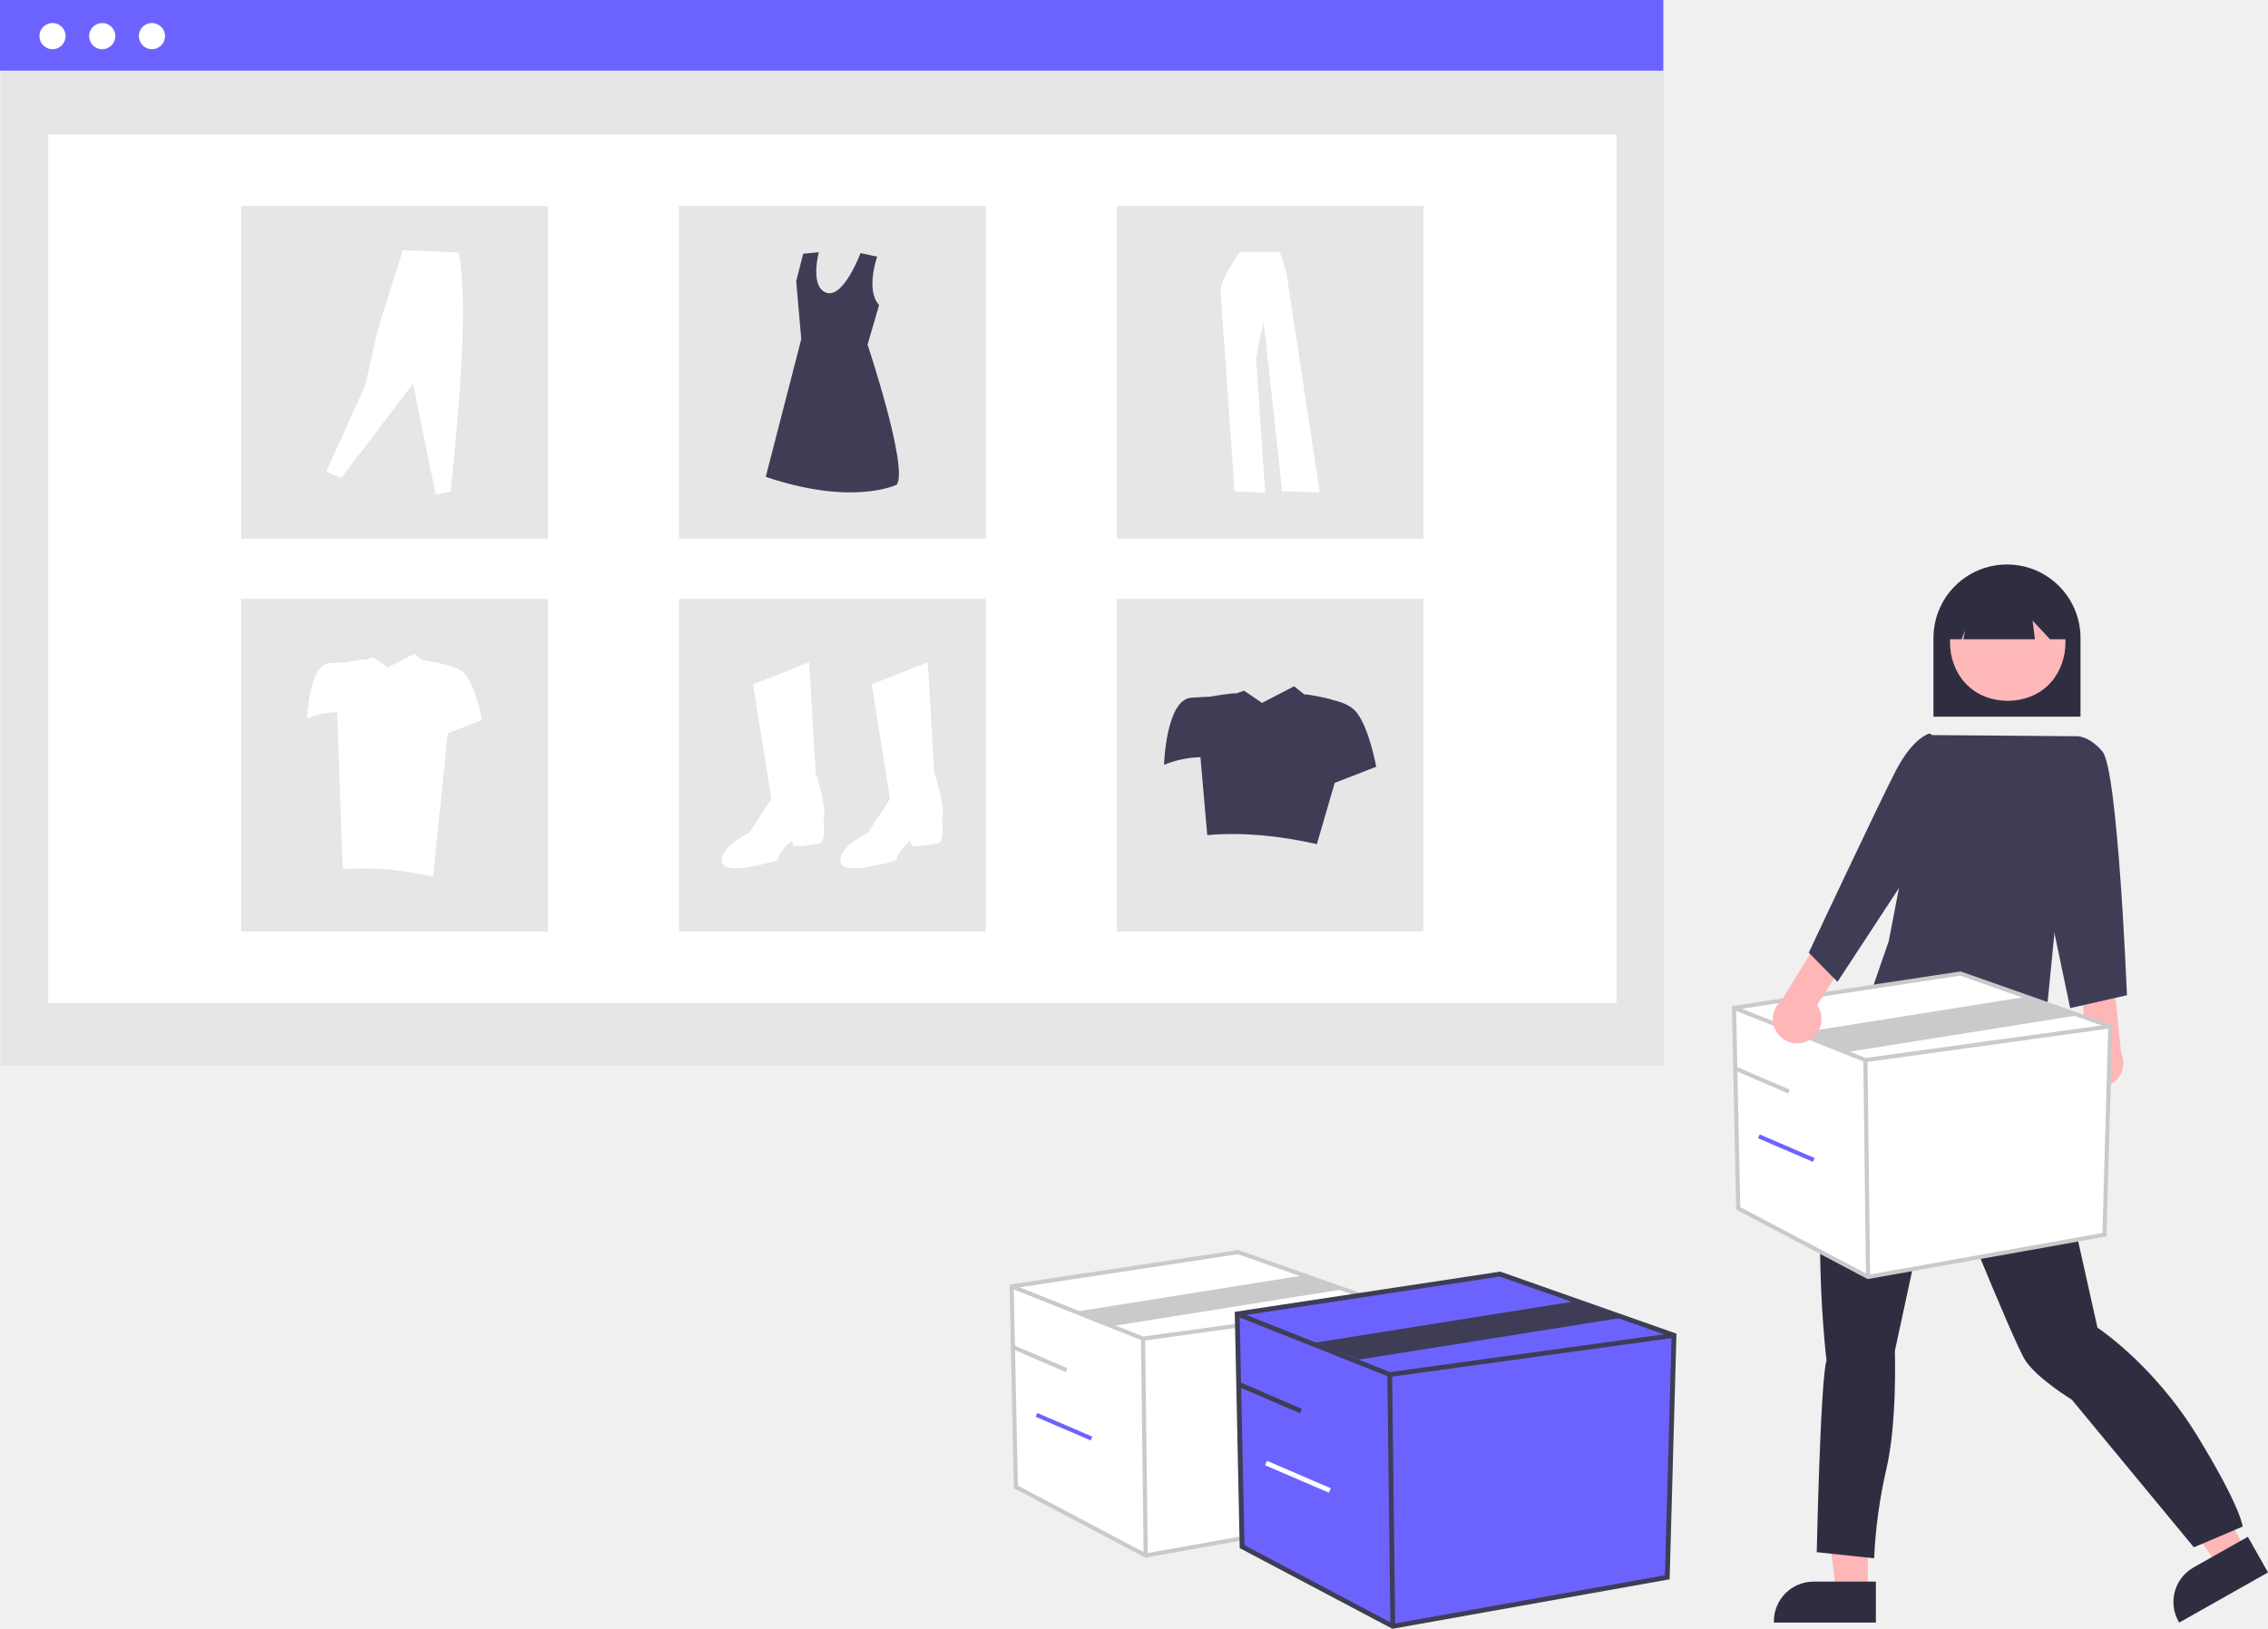
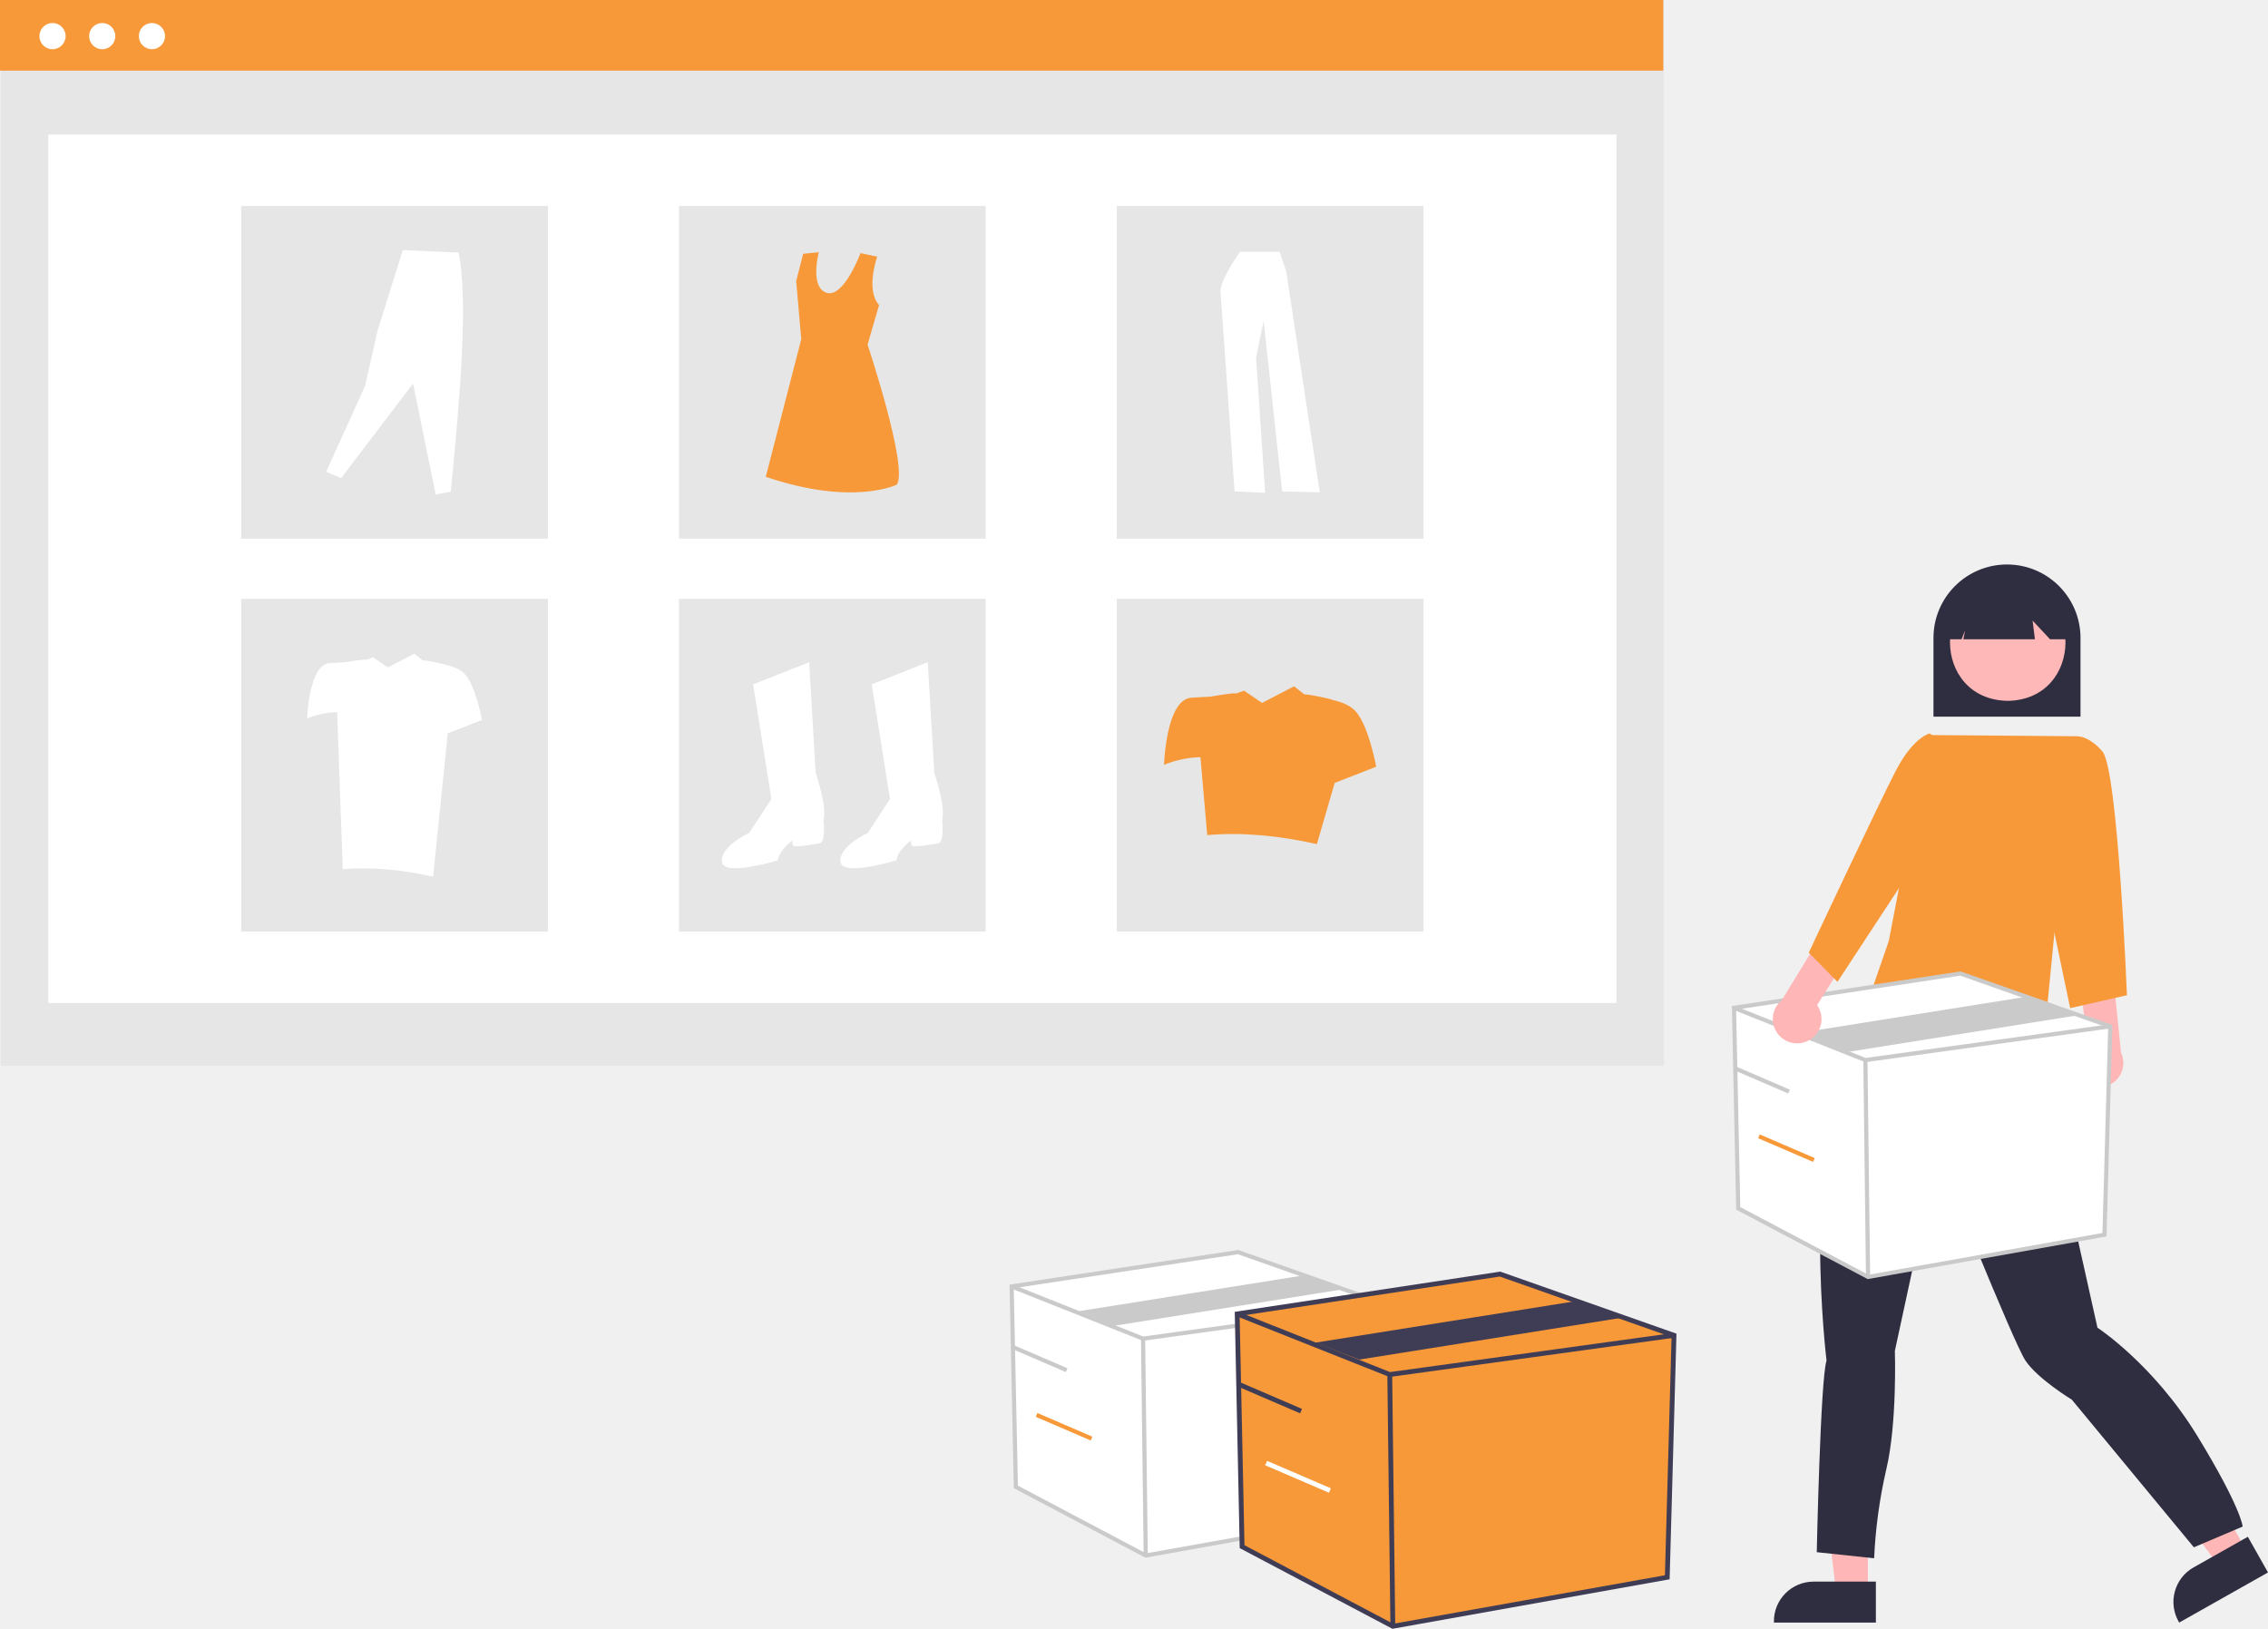
- <svg xmlns="http://www.w3.org/2000/svg" data-name="Layer 1" width="879.125" height="631.485" viewBox="0 0 879.125 631.485">
-   <rect id="b93b1ef9-49b5-4354-905b-d9dddde45a10" data-name="Rectangle 338" x="0.275" y="0.365" width="644.725" height="412.91" fill="#e6e6e6" />
-   <rect id="ef7485f9-8ecd-46d9-949e-abdd8aa9e360" data-name="Rectangle 339" x="18.711" y="52.154" width="607.853" height="336.693" fill="#fff" />
-   <rect id="b4c2a7ec-beab-40bc-b587-23a202562f78" data-name="Rectangle 340" width="644.725" height="27.39" fill="#6c63ff" />
-   <circle id="bd6d3ebf-cb6f-4fcb-b7cd-ad5a287d3324" data-name="Ellipse 513" cx="20.355" cy="14.004" r="5.077" fill="#fff" />
-   <circle id="efb1158e-7a7d-4adb-9063-fc7dc50c76d5" data-name="Ellipse 514" cx="39.624" cy="14.004" r="5.077" fill="#fff" />
-   <circle id="b51f9e19-f36b-4f29-afd5-008bb0fc20dd" data-name="Ellipse 515" cx="58.893" cy="14.004" r="5.077" fill="#fff" />
-   <rect id="b636d421-4358-445b-b124-1d058e78c733" data-name="Rectangle 341" x="93.5" y="79.848" width="118.887" height="128.982" fill="#e6e6e6" />
-   <rect id="ab9c902d-64a9-4a2b-a9ec-6dc7022c80f6" data-name="Rectangle 342" x="263.193" y="79.848" width="118.887" height="128.982" fill="#e6e6e6" />
-   <rect id="f4a232af-026e-479b-8040-5c62e5965d9e" data-name="Rectangle 343" x="432.885" y="79.848" width="118.887" height="128.982" fill="#e6e6e6" />
-   <rect id="ada16aa4-f84d-4851-87ee-a2852d96226a" data-name="Rectangle 344" x="93.5" y="232.176" width="118.887" height="128.982" fill="#e6e6e6" />
-   <rect id="ebfcbe07-3b81-4d69-a4f5-6a8318d20e8d" data-name="Rectangle 345" x="263.193" y="232.176" width="118.887" height="128.982" fill="#e6e6e6" />
-   <rect id="ead16b6d-d132-49a9-a42f-1f570e523a46" data-name="Rectangle 346" x="432.885" y="232.176" width="118.887" height="128.982" fill="#e6e6e6" />
-   <path id="ab8ff6e3-f37e-4992-8347-ee905fdba816-1419" data-name="Path 2643" d="M452.365,399.583l21.722-8.588,2.526,42.939s4.546,13.134,3.031,18.186c0,0,1.01,8.588-1.516,9.093s-9.6,1.516-10.1,1.01-.505-2.021-.505-2.021-5.052,3.536-5.557,7.577c0,0-21.217,6.567-21.722.505s10.608-11.114,10.608-11.114l8.588-13.134Z" transform="translate(-160.4375 -134.2577)" fill="#fff" />
-   <path id="e647835b-1773-4993-9de9-376235a5ef39-1420" data-name="Path 2644" d="M498.337,399.583l21.719-8.588,2.526,42.939s4.546,13.134,3.031,18.186c0,0,1.01,8.588-1.516,9.093s-9.6,1.516-10.1,1.01-.505-2.021-.505-2.021-5.052,3.536-5.557,7.577c0,0-21.217,6.567-21.722.505s10.608-11.114,10.608-11.114l8.588-13.134Z" transform="translate(-160.4375 -134.2577)" fill="#fff" />
-   <path id="ee50e840-b8e9-4cc0-9b2e-64e12816c6e5-1421" data-name="Path 2645" d="M500.459,233.768s-4.625,12.924.734,18.752l-4.468,15.353s15.874,47.622,11.339,54.274c0,0-16.932,8.466-50.8-3.024l13.757-53.367-1.965-22.526,2.721-10.583,6.047-.6s-3.628,13.606,3.024,15.723,13.141-15.383,13.141-15.383Z" transform="translate(-160.4375 -134.2577)" fill="#3f3d56" />
-   <path id="b668efb4-5504-4326-941b-9be143c4d030-1422" data-name="Path 2646" d="M286.858,317.195l5.837,2.388,27.858-36.613,8.755,42.98,5.837-1.061c3.744-37.055,6.8-74.85,3.051-92.726l-21.623-.929-9.816,31.311-4.776,21.225Z" transform="translate(-160.4375 -134.2577)" fill="#fff" />
-   <path id="b699d661-049e-451c-8a7e-64343ac1c335-1423" data-name="Path 2647" d="M641.115,231.87s-7.966,11.074-7.577,15.543,5.44,77.327,5.44,77.327l11.852.583-3.5-52.458,2.914-14.183,7.189,66.058,14.572.389-13.017-85.681-2.526-7.577Z" transform="translate(-160.4375 -134.2577)" fill="#fff" />
-   <path id="a4f25674-ecb7-42aa-ae9a-d508200b11eb-1424" data-name="Path 2648" d="M686.138,410.276c-2.115-2.538-5.751-3.91-9.242-4.652.1-.317-10.618-2.532-10.8-2.076l-4.041-3.219-12.417,6.447-6.977-4.75-3.241,1.15c.132-.572-10.061,1.194-10.061,1.194-1.947.07-4.434.192-7.218.406-9.749.75-10.5,26-10.5,26a39.85,39.85,0,0,1,14.113-2.955l2.635,30.2c13.553-1.162,27.767.19,42.5,3.5l6.909-23.74,16.089-6.257S691.138,416.275,686.138,410.276Z" transform="translate(-160.4375 -134.2577)" fill="#3f3d56" />
-   <path id="b6d7fb25-d94e-4ba0-9382-3f72a4c565e4-1425" data-name="Path 2649" d="M340.878,395.895c-1.743-2.091-4.738-3.222-7.615-3.833.086-.262-8.749-2.086-8.9-1.71l-3.33-2.652-10.229,5.312-5.749-3.913-2.67.948c.109-.471-8.29.983-8.29.983-1.6.058-3.654.158-5.947.335-8.033.618-8.651,21.421-8.651,21.421a32.837,32.837,0,0,1,11.629-2.435l2.171,60.914c11.167-.958,22.879.157,35.015,2.884l5.692-55.59,13.257-5.155S344.997,400.84,340.878,395.895Z" transform="translate(-160.4375 -134.2577)" fill="#fff" />
-   <path id="abb48a01-b3b6-4bc9-9e6f-5cc93133d8eb-1426" data-name="Path 2682" d="M909.888,412.109h57v-30.5a28.5,28.5,0,1,0-57,0Z" transform="translate(-160.4375 -134.2577)" fill="#2f2e41" />
-   <path id="f1b40e10-dbea-4491-93e9-bf21ee1afe95-1427" data-name="Path 2683" d="M884.442,751.453h-12.259l-5.833-47.292h18.094Z" transform="translate(-160.4375 -134.2577)" fill="#ffb6b6" />
-   <path id="f19e2682-d3fb-40a9-8809-be7b68a78ac9-1428" data-name="Path 2684" d="M887.57,747.45h-24.145a15.387,15.387,0,0,0-15.386,15.385v.5h39.531Z" transform="translate(-160.4375 -134.2577)" fill="#2f2e41" />
-   <path id="b3618d44-3857-42e4-aed2-10e127155f21-1429" data-name="Path 2685" d="M1030.997,735.092l-10.676,6.027-28.328-38.311,15.757-8.895Z" transform="translate(-160.4375 -134.2577)" fill="#ffb6b6" />
-   <path id="a172411a-a77d-4e4f-ac70-c8342021cfb1-1430" data-name="Path 2686" d="M1031.752,730.069l-21.025,11.866h0a15.387,15.387,0,0,0-5.834,20.963l.246.435,34.424-19.433Z" transform="translate(-160.4375 -134.2577)" fill="#2f2e41" />
-   <path id="bd1532c7-07e2-44c0-82ff-fc8e0d37942d-1431" data-name="Path 2687" d="M952.642,538.782l.946,4.73s2.838,2.838,1.419,4.257-.946,8.042-.946,8.042c.794,12.076,16.573,79.936,19.395,93.189,0,0,21.76,14.191,38.789,42.1s17.5,35.005,17.5,35.005l-18.918,8.043-47.3-57.238s-13.245-8.042-17.976-15.137-34.064-80.418-34.064-80.418l-16.56,76.633s.946,27.909-3.311,45.885a192.522,192.522,0,0,0-4.73,34.532l-22.233-2.365s1.419-67.172,3.784-74.268c0,0-9.934-81.836,9.934-114.476l16.012-42.687,15.682-6.036Z" transform="translate(-160.4375 -134.2577)" fill="#2f2e41" />
-   <path id="e2a54528-859f-4f0e-9aca-6130773a8d3b-1432" data-name="Path 2688" d="M938.682,360.565c-29.847.51-29.842,44.907,0,45.412C968.527,405.467,968.523,361.07,938.682,360.565Z" transform="translate(-160.4375 -134.2577)" fill="#ffb8b8" />
-   <path id="aeace49c-5333-476f-965d-52da8fac2318-1433" data-name="Path 2689" d="M915.711,382.093h5.073l1.381-3.454-.691,3.454h27.745l-.9-7.227,6.744,7.227h6.727v-3.916a23.038,23.038,0,1,0-46.076-.033v.033Z" transform="translate(-160.4375 -134.2577)" fill="#2f2e41" />
-   <path id="aa5a3aa9-e50b-4b43-b42d-0c1415925835-1434" data-name="Path 2690" d="M907.904,419.235l56.4.457-11.916,120.917s-65.959-3.481-66-23.614l6.179-17.891Z" transform="translate(-160.4375 -134.2577)" fill="#3f3d56" />
-   <path id="aca4d347-909c-4b66-b72e-6bb1477aee43-1435" data-name="Path 2693" d="M966.727,552.298a9.377,9.377,0,0,1,2.7-14.122l-2.451-21.287,12.573-4.645,3.039,30.111a9.428,9.428,0,0,1-15.861,9.943Z" transform="translate(-160.4375 -134.2577)" fill="#ffb6b6" />
-   <path id="eab38d24-ad2d-4cbe-aaaa-db975580c866-1436" data-name="Path 2694" d="M956.888,430.109l7.421-10.373s5.079-1.127,11.079,5.873,9.5,94.5,9.5,94.5l-22,5-13-62Z" transform="translate(-160.4375 -134.2577)" fill="#3f3d56" />
-   <polygon points="672.135 390.739 673.771 468.476 724.096 495.071 815.744 478.705 817.995 397.899 759.896 377.441 672.135 390.739" fill="#fff" />
-   <path d="M884.402,630.168,833.415,603.223l-1.661-78.916,88.658-13.433.189.066L979.252,531.593l-2.285,82.046ZM835.002,602.244l49.662,26.245,90.732-16.202,2.216-79.566L920.256,512.523,833.39,525.685Z" transform="translate(-160.4375 -134.2577)" fill="#cacaca" />
-   <polygon points="722.973 411.816 722.776 411.738 671.838 391.485 672.431 389.992 723.173 410.166 817.885 397.103 818.105 398.695 722.973 411.816" fill="#cacaca" />
-   <rect x="883.218" y="545.246" width="1.607" height="84.086" transform="translate(-167.5157 -123.4613) rotate(-0.69695)" fill="#cacaca" />
-   <polygon points="716.536 407.792 698.174 400.348 786.569 386.263 804.931 393.706 716.536 407.792" fill="#cacaca" />
-   <rect x="842.417" y="541.277" width="1.607" height="23.186" transform="translate(-158.4769 974.4608) rotate(-66.70554)" fill="#cacaca" />
-   <rect x="852.06" y="567.797" width="1.607" height="23.186" transform="translate(-177.0052 999.3509) rotate(-66.70554)" fill="#6c63ff" />
-   <polygon points="392.135 498.739 393.771 576.476 444.096 603.071 535.744 586.705 537.995 505.899 479.896 485.441 392.135 498.739" fill="#fff" />
-   <path d="M604.402,738.168,553.415,711.223l-1.661-78.916,88.658-13.433.189.066L699.252,639.593l-2.285,82.046ZM555.002,710.244l49.662,26.245,90.732-16.202,2.216-79.566L640.256,620.523,553.39,633.685Z" transform="translate(-160.4375 -134.2577)" fill="#cacaca" />
-   <polygon points="442.973 519.816 442.776 519.738 391.838 499.485 392.431 497.992 443.173 518.166 537.885 505.103 538.105 506.695 442.973 519.816" fill="#cacaca" />
-   <rect x="603.218" y="653.246" width="1.607" height="84.086" transform="translate(-168.8501 -126.8591) rotate(-0.69695)" fill="#cacaca" />
-   <polygon points="432.088 513.962 418.174 508.348 506.569 494.263 520.482 499.877 432.088 513.962" fill="#cacaca" />
-   <rect x="562.417" y="649.277" width="1.607" height="23.186" transform="translate(-426.9454 782.5758) rotate(-66.70554)" fill="#cacaca" />
-   <rect x="572.06" y="675.797" width="1.607" height="23.186" transform="translate(-445.4736 807.4659) rotate(-66.70554)" fill="#6c63ff" />
-   <polygon points="479.563 509.397 481.463 599.638 539.882 630.51 646.271 611.512 648.883 517.709 581.44 493.961 479.563 509.397" fill="#6c63ff" />
-   <path d="M700.167,765.742l-59.188-31.278-1.929-91.608,102.918-15.594.219.077L810.272,651.312l-2.652,95.242ZM642.821,733.327l57.65,30.466,105.326-18.808,2.572-92.364-66.582-23.445-100.837,15.278Z" transform="translate(-160.4375 -134.2577)" fill="#3f3d56" />
-   <polygon points="538.578 533.865 538.35 533.774 479.218 510.264 479.907 508.53 538.81 531.949 648.755 516.785 649.01 518.633 538.578 533.865" fill="#3f3d56" />
-   <rect x="698.792" y="667.161" width="1.866" height="97.61" transform="translate(-169.0945 -125.6935) rotate(-0.69695)" fill="#3f3d56" />
-   <polygon points="526.888 527.112 509.79 520.553 612.402 504.202 629.501 510.761 526.888 527.112" fill="#3f3d56" />
-   <rect x="651.428" y="662.554" width="1.866" height="26.916" transform="translate(-386.9633 873.6041) rotate(-66.70554)" fill="#3f3d56" />
-   <rect x="662.623" y="693.339" width="1.866" height="26.916" transform="translate(-408.4716 902.4975) rotate(-66.70554)" fill="#fff" />
-   <path id="af1e2e82-f248-43bd-a869-489ddf745161-1437" data-name="Path 2691" d="M861.105,537.851a9.377,9.377,0,0,0,3.673-13.9l11.422-18.13-9.324-9.628-15.771,25.829a9.428,9.428,0,0,0,10,15.83Z" transform="translate(-160.4375 -134.2577)" fill="#ffb6b6" />
-   <path id="ed6195a6-5e50-4e12-8380-54bfefa6b2ae-1438" data-name="Path 2692" d="M916.571,424.001l-8.183-5.392s-6.315,1.416-13.031,14.334-33.8,70.672-33.8,70.672l11.133,11.3,29.7-45.309Z" transform="translate(-160.4375 -134.2577)" fill="#3f3d56" />
+ <svg xmlns="http://www.w3.org/2000/svg" version="1.1" id="Layer_1" x="0px" y="0px" viewBox="0 0 879.125 631.485" style="enable-background:new 0 0 879.125 631.485;" xml:space="preserve">
+   <rect id="b93b1ef9-49b5-4354-905b-d9dddde45a10" x="0.275" y="0.365" style="fill:#E6E6E6;" width="644.725" height="412.91" />
+   <rect id="ef7485f9-8ecd-46d9-949e-abdd8aa9e360" x="18.711" y="52.154" style="fill:#FFFFFF;" width="607.853" height="336.693" />
+   <rect id="b4c2a7ec-beab-40bc-b587-23a202562f78" style="fill:#F89939;" width="644.725" height="27.39" />
+   <circle id="bd6d3ebf-cb6f-4fcb-b7cd-ad5a287d3324" style="fill:#FFFFFF;" cx="20.355" cy="14.004" r="5.077" />
+   <circle id="efb1158e-7a7d-4adb-9063-fc7dc50c76d5" style="fill:#FFFFFF;" cx="39.624" cy="14.004" r="5.077" />
+   <circle id="b51f9e19-f36b-4f29-afd5-008bb0fc20dd" style="fill:#FFFFFF;" cx="58.893" cy="14.004" r="5.077" />
+   <rect id="b636d421-4358-445b-b124-1d058e78c733" x="93.5" y="79.848" style="fill:#E6E6E6;" width="118.887" height="128.982" />
+   <rect id="ab9c902d-64a9-4a2b-a9ec-6dc7022c80f6" x="263.193" y="79.848" style="fill:#E6E6E6;" width="118.887" height="128.982" />
+   <rect id="f4a232af-026e-479b-8040-5c62e5965d9e" x="432.885" y="79.848" style="fill:#E6E6E6;" width="118.887" height="128.982" />
+   <rect id="ada16aa4-f84d-4851-87ee-a2852d96226a" x="93.5" y="232.176" style="fill:#E6E6E6;" width="118.887" height="128.982" />
+   <rect id="ebfcbe07-3b81-4d69-a4f5-6a8318d20e8d" x="263.193" y="232.176" style="fill:#E6E6E6;" width="118.887" height="128.982" />
+   <rect id="ead16b6d-d132-49a9-a42f-1f570e523a46" x="432.885" y="232.176" style="fill:#E6E6E6;" width="118.887" height="128.982" />
+   <path id="ab8ff6e3-f37e-4992-8347-ee905fdba816-1419" style="fill:#FFFFFF;" d="M291.928,265.325l21.722-8.588l2.526,42.939  c0,0,4.546,13.134,3.031,18.186c0,0,1.01,8.588-1.516,9.093c-2.526,0.505-9.6,1.516-10.1,1.01s-0.505-2.021-0.505-2.021  s-5.052,3.536-5.557,7.577c0,0-21.217,6.567-21.722,0.505c-0.505-6.062,10.608-11.114,10.608-11.114l8.588-13.134L291.928,265.325z" />
+   <path id="e647835b-1773-4993-9de9-376235a5ef39-1420" style="fill:#FFFFFF;" d="M337.9,265.325l21.719-8.588l2.526,42.939  c0,0,4.546,13.134,3.031,18.186c0,0,1.01,8.588-1.516,9.093c-2.526,0.505-9.6,1.516-10.1,1.01s-0.505-2.021-0.505-2.021  s-5.052,3.536-5.557,7.577c0,0-21.217,6.567-21.722,0.505c-0.505-6.062,10.608-11.114,10.608-11.114l8.588-13.134L337.9,265.325z" />
+   <path id="ee50e840-b8e9-4cc0-9b2e-64e12816c6e5-1421" style="fill:#F89939;" d="M340.022,99.51c0,0-4.625,12.924,0.734,18.752  l-4.468,15.353c0,0,15.874,47.622,11.339,54.274c0,0-16.932,8.466-50.8-3.024l13.757-53.367l-1.965-22.526l2.721-10.583l6.047-0.6  c0,0-3.628,13.606,3.024,15.723s13.141-15.383,13.141-15.383L340.022,99.51z" />
+   <path id="b668efb4-5504-4326-941b-9be143c4d030-1422" style="fill:#FFFFFF;" d="M126.421,182.937l5.837,2.388l27.858-36.613  l8.755,42.98l5.837-1.061c3.744-37.055,6.8-74.85,3.051-92.726l-21.623-0.929l-9.816,31.311l-4.776,21.225L126.421,182.937z" />
+   <path id="b699d661-049e-451c-8a7e-64343ac1c335-1423" style="fill:#FFFFFF;" d="M480.678,97.612c0,0-7.966,11.074-7.577,15.543  s5.44,77.327,5.44,77.327l11.852,0.583l-3.5-52.458l2.914-14.183l7.189,66.058l14.572,0.389l-13.017-85.681l-2.526-7.577  L480.678,97.612z" />
+   <path id="a4f25674-ecb7-42aa-ae9a-d508200b11eb-1424" style="fill:#F89939;" d="M525.7,276.018c-2.115-2.538-5.751-3.91-9.242-4.652  c0.1-0.317-10.618-2.532-10.8-2.076l-4.041-3.219l-12.417,6.447l-6.977-4.75l-3.241,1.15c0.132-0.572-10.061,1.194-10.061,1.194  c-1.947,0.07-4.434,0.192-7.218,0.406c-9.749,0.75-10.5,26-10.5,26c4.486-1.835,9.268-2.836,14.113-2.955l2.635,30.2  c13.553-1.162,27.767,0.19,42.5,3.5l6.909-23.74l16.089-6.257C533.449,297.266,530.7,282.017,525.7,276.018z" />
+   <path id="b6d7fb25-d94e-4ba0-9382-3f72a4c565e4-1425" style="fill:#FFFFFF;" d="M180.441,261.637  c-1.743-2.091-4.738-3.222-7.615-3.833c0.086-0.262-8.749-2.086-8.9-1.71l-3.33-2.652l-10.229,5.312l-5.749-3.913l-2.67,0.948  c0.109-0.471-8.29,0.983-8.29,0.983c-1.6,0.058-3.654,0.158-5.947,0.335c-8.033,0.618-8.651,21.421-8.651,21.421  c3.696-1.512,7.637-2.337,11.629-2.435l2.171,60.914c11.167-0.958,22.879,0.157,35.015,2.884l5.692-55.59l13.257-5.155  C186.824,279.146,184.56,266.582,180.441,261.637z" />
+   <path id="abb48a01-b3b6-4bc9-9e6f-5cc93133d8eb-1426" style="fill:#2F2E41;" d="M749.45,277.851h57v-30.5  c0-15.74-12.76-28.5-28.5-28.5s-28.5,12.76-28.5,28.5V277.851z" />
+   <path id="f1b40e10-dbea-4491-93e9-bf21ee1afe95-1427" style="fill:#FFB6B6;" d="M724.005,617.195h-12.259l-5.833-47.292h18.094  L724.005,617.195z" />
+   <path id="f19e2682-d3fb-40a9-8809-be7b68a78ac9-1428" style="fill:#2F2E41;" d="M727.132,613.192h-24.145  c-8.497,0.001-15.385,6.888-15.386,15.385v0.5h39.531V613.192z" />
+   <path id="b3618d44-3857-42e4-aed2-10e127155f21-1429" style="fill:#FFB6B6;" d="M870.559,600.834l-10.676,6.027l-28.328-38.311  l15.757-8.895L870.559,600.834z" />
+   <path id="a172411a-a77d-4e4f-ac70-c8342021cfb1-1430" style="fill:#2F2E41;" d="M871.314,595.811l-21.025,11.866l0,0  c-7.4,4.178-10.011,13.563-5.834,20.963l0.246,0.435l34.424-19.433L871.314,595.811z" />
+   <path id="bd1532c7-07e2-44c0-82ff-fc8e0d37942d-1431" style="fill:#2F2E41;" d="M792.205,404.524l0.946,4.73  c0,0,2.838,2.838,1.419,4.257s-0.946,8.042-0.946,8.042c0.794,12.076,16.573,79.936,19.395,93.189c0,0,21.76,14.191,38.789,42.1  s17.5,35.005,17.5,35.005l-18.918,8.043l-47.3-57.238c0,0-13.245-8.042-17.976-15.137s-34.064-80.418-34.064-80.418l-16.56,76.633  c0,0,0.946,27.909-3.311,45.885c-2.617,11.344-4.201,22.902-4.73,34.532l-22.233-2.365c0,0,1.419-67.172,3.784-74.268  c0,0-9.934-81.836,9.934-114.476l16.012-42.687l15.682-6.036L792.205,404.524z" />
+   <path id="e2a54528-859f-4f0e-9aca-6130773a8d3b-1432" style="fill:#FFB8B8;" d="M778.244,226.307  c-29.847,0.51-29.842,44.907,0,45.412C808.089,271.209,808.085,226.812,778.244,226.307z" />
+   <path id="aeace49c-5333-476f-965d-52da8fac2318-1433" style="fill:#2F2E41;" d="M755.273,247.835h5.073l1.381-3.454l-0.691,3.454  h27.745l-0.9-7.227l6.744,7.227h6.727v-3.916c0.009-12.724-10.298-23.045-23.022-23.054c-12.724-0.009-23.045,10.298-23.054,23.022  l0,0v0.033L755.273,247.835z" />
+   <path id="aa5a3aa9-e50b-4b43-b42d-0c1415925835-1434" style="fill:#F89939;" d="M747.466,284.977l56.4,0.457L791.95,406.351  c0,0-65.959-3.481-66-23.614l6.179-17.891L747.466,284.977z" />
+   <path id="aca4d347-909c-4b66-b72e-6bb1477aee43-1435" style="fill:#FFB6B6;" d="M806.29,418.04  c-3.275-4.012-2.678-9.919,1.333-13.194c0.427-0.349,0.885-0.66,1.367-0.928l-2.451-21.287l12.573-4.645l3.039,30.111  c2.217,4.712,0.194,10.328-4.518,12.545C813.704,422.49,809.021,421.416,806.29,418.04z" />
+   <path id="eab38d24-ad2d-4cbe-aaaa-db975580c866-1436" style="fill:#F89939;" d="M796.45,295.851l7.421-10.373  c0,0,5.079-1.127,11.079,5.873s9.5,94.5,9.5,94.5l-22,5l-13-62L796.45,295.851z" />
+   <polygon style="fill:#FFFFFF;" points="672.135,390.739 673.771,468.476 724.096,495.071 815.744,478.705 817.995,397.899   759.896,377.441 " />
+   <path style="fill:#CACACA;" d="M723.965,495.91l-50.987-26.945l-1.661-78.916l88.658-13.433l0.189,0.066l58.651,20.652  l-2.285,82.046L723.965,495.91z M674.565,467.986l49.662,26.245l90.732-16.202l2.216-79.566l-57.357-20.196l-86.866,13.162  L674.565,467.986z" />
+   <polygon style="fill:#CACACA;" points="722.973,411.816 722.776,411.738 671.838,391.485 672.431,389.992 723.173,410.166   817.885,397.103 818.105,398.695 " />
+   <rect x="722.781" y="410.988" transform="matrix(0.9999 -0.0122 0.0122 0.9999 -5.457 8.835)" style="fill:#CACACA;" width="1.607" height="84.086" />
+   <polygon style="fill:#CACACA;" points="716.536,407.792 698.174,400.348 786.569,386.263 804.931,393.706 " />
+   <rect x="681.979" y="407.019" transform="matrix(0.3955 -0.9185 0.9185 0.3955 28.2829 880.1946)" style="fill:#CACACA;" width="1.607" height="23.186" />
+   <rect x="691.623" y="433.539" transform="matrix(0.3955 -0.9185 0.9185 0.3955 9.7547 905.0846)" style="fill:#F89939;" width="1.607" height="23.186" />
+   <polygon style="fill:#FFFFFF;" points="392.135,498.739 393.771,576.476 444.096,603.071 535.744,586.705 537.995,505.899   479.896,485.441 " />
+   <path style="fill:#CACACA;" d="M443.965,603.91l-50.987-26.945l-1.661-78.916l88.658-13.433l0.189,0.066l58.651,20.652  l-2.285,82.046L443.965,603.91z M394.565,575.986l49.662,26.245l90.732-16.202l2.216-79.566l-57.357-20.196l-86.866,13.162  L394.565,575.986z" />
+   <polygon style="fill:#CACACA;" points="442.973,519.816 442.776,519.738 391.838,499.485 392.431,497.992 443.173,518.166   537.885,505.103 538.105,506.695 " />
+   <rect x="442.781" y="518.988" transform="matrix(0.9999 -0.0122 0.0122 0.9999 -6.7914 5.4372)" style="fill:#CACACA;" width="1.607" height="84.086" />
+   <polygon style="fill:#CACACA;" points="432.088,513.962 418.174,508.348 506.569,494.263 520.482,499.877 " />
+   <rect x="401.979" y="515.019" transform="matrix(0.3955 -0.9185 0.9185 0.3955 -240.1855 688.3096)" style="fill:#CACACA;" width="1.607" height="23.186" />
+   <rect x="411.623" y="541.539" transform="matrix(0.3955 -0.9185 0.9185 0.3955 -258.7137 713.1996)" style="fill:#F89939;" width="1.607" height="23.186" />
+   <polygon style="fill:#F89939;" points="479.563,509.397 481.463,599.638 539.882,630.51 646.271,611.512 648.883,517.709   581.44,493.961 " />
+   <path style="fill:#3F3D56;" d="M539.729,631.484l-59.188-31.278l-1.929-91.609l102.918-15.594l0.219,0.077l68.085,23.974  l-2.652,95.242L539.729,631.484z M482.383,599.069l57.65,30.466l105.326-18.808l2.572-92.364l-66.582-23.445l-100.837,15.278  L482.383,599.069z" />
+   <polygon style="fill:#3F3D56;" points="538.578,533.865 538.35,533.774 479.218,510.264 479.907,508.53 538.81,531.949   648.755,516.785 649.01,518.633 " />
+   <rect x="538.355" y="532.904" transform="matrix(0.9999 -0.0122 0.0122 0.9999 -7.0359 6.6028)" style="fill:#3F3D56;" width="1.866" height="97.61" />
+   <polygon style="fill:#3F3D56;" points="526.888,527.112 509.79,520.553 612.402,504.202 629.501,510.761 " />
+   <rect x="490.991" y="528.296" transform="matrix(0.3955 -0.9185 0.9185 0.3955 -200.2034 779.3379)" style="fill:#3F3D56;" width="1.866" height="26.916" />
+   <rect x="502.185" y="559.081" transform="matrix(0.3955 -0.9185 0.9185 0.3955 -221.7117 808.2312)" style="fill:#FFFFFF;" width="1.866" height="26.916" />
+   <path id="af1e2e82-f248-43bd-a869-489ddf745161-1437" style="fill:#FFB6B6;" d="M700.668,403.593  c4.688-2.201,6.704-7.785,4.503-12.473c-0.234-0.499-0.512-0.977-0.831-1.427l11.422-18.13l-9.324-9.628l-15.771,25.829  c-4.043,3.281-4.66,9.219-1.379,13.262C692.034,404.407,696.737,405.469,700.668,403.593L700.668,403.593z" />
+   <path id="ed6195a6-5e50-4e12-8380-54bfefa6b2ae-1438" style="fill:#F89939;" d="M756.133,289.743l-8.183-5.392  c0,0-6.315,1.416-13.031,14.334s-33.8,70.672-33.8,70.672l11.133,11.3l29.7-45.309L756.133,289.743z" />
</svg>
